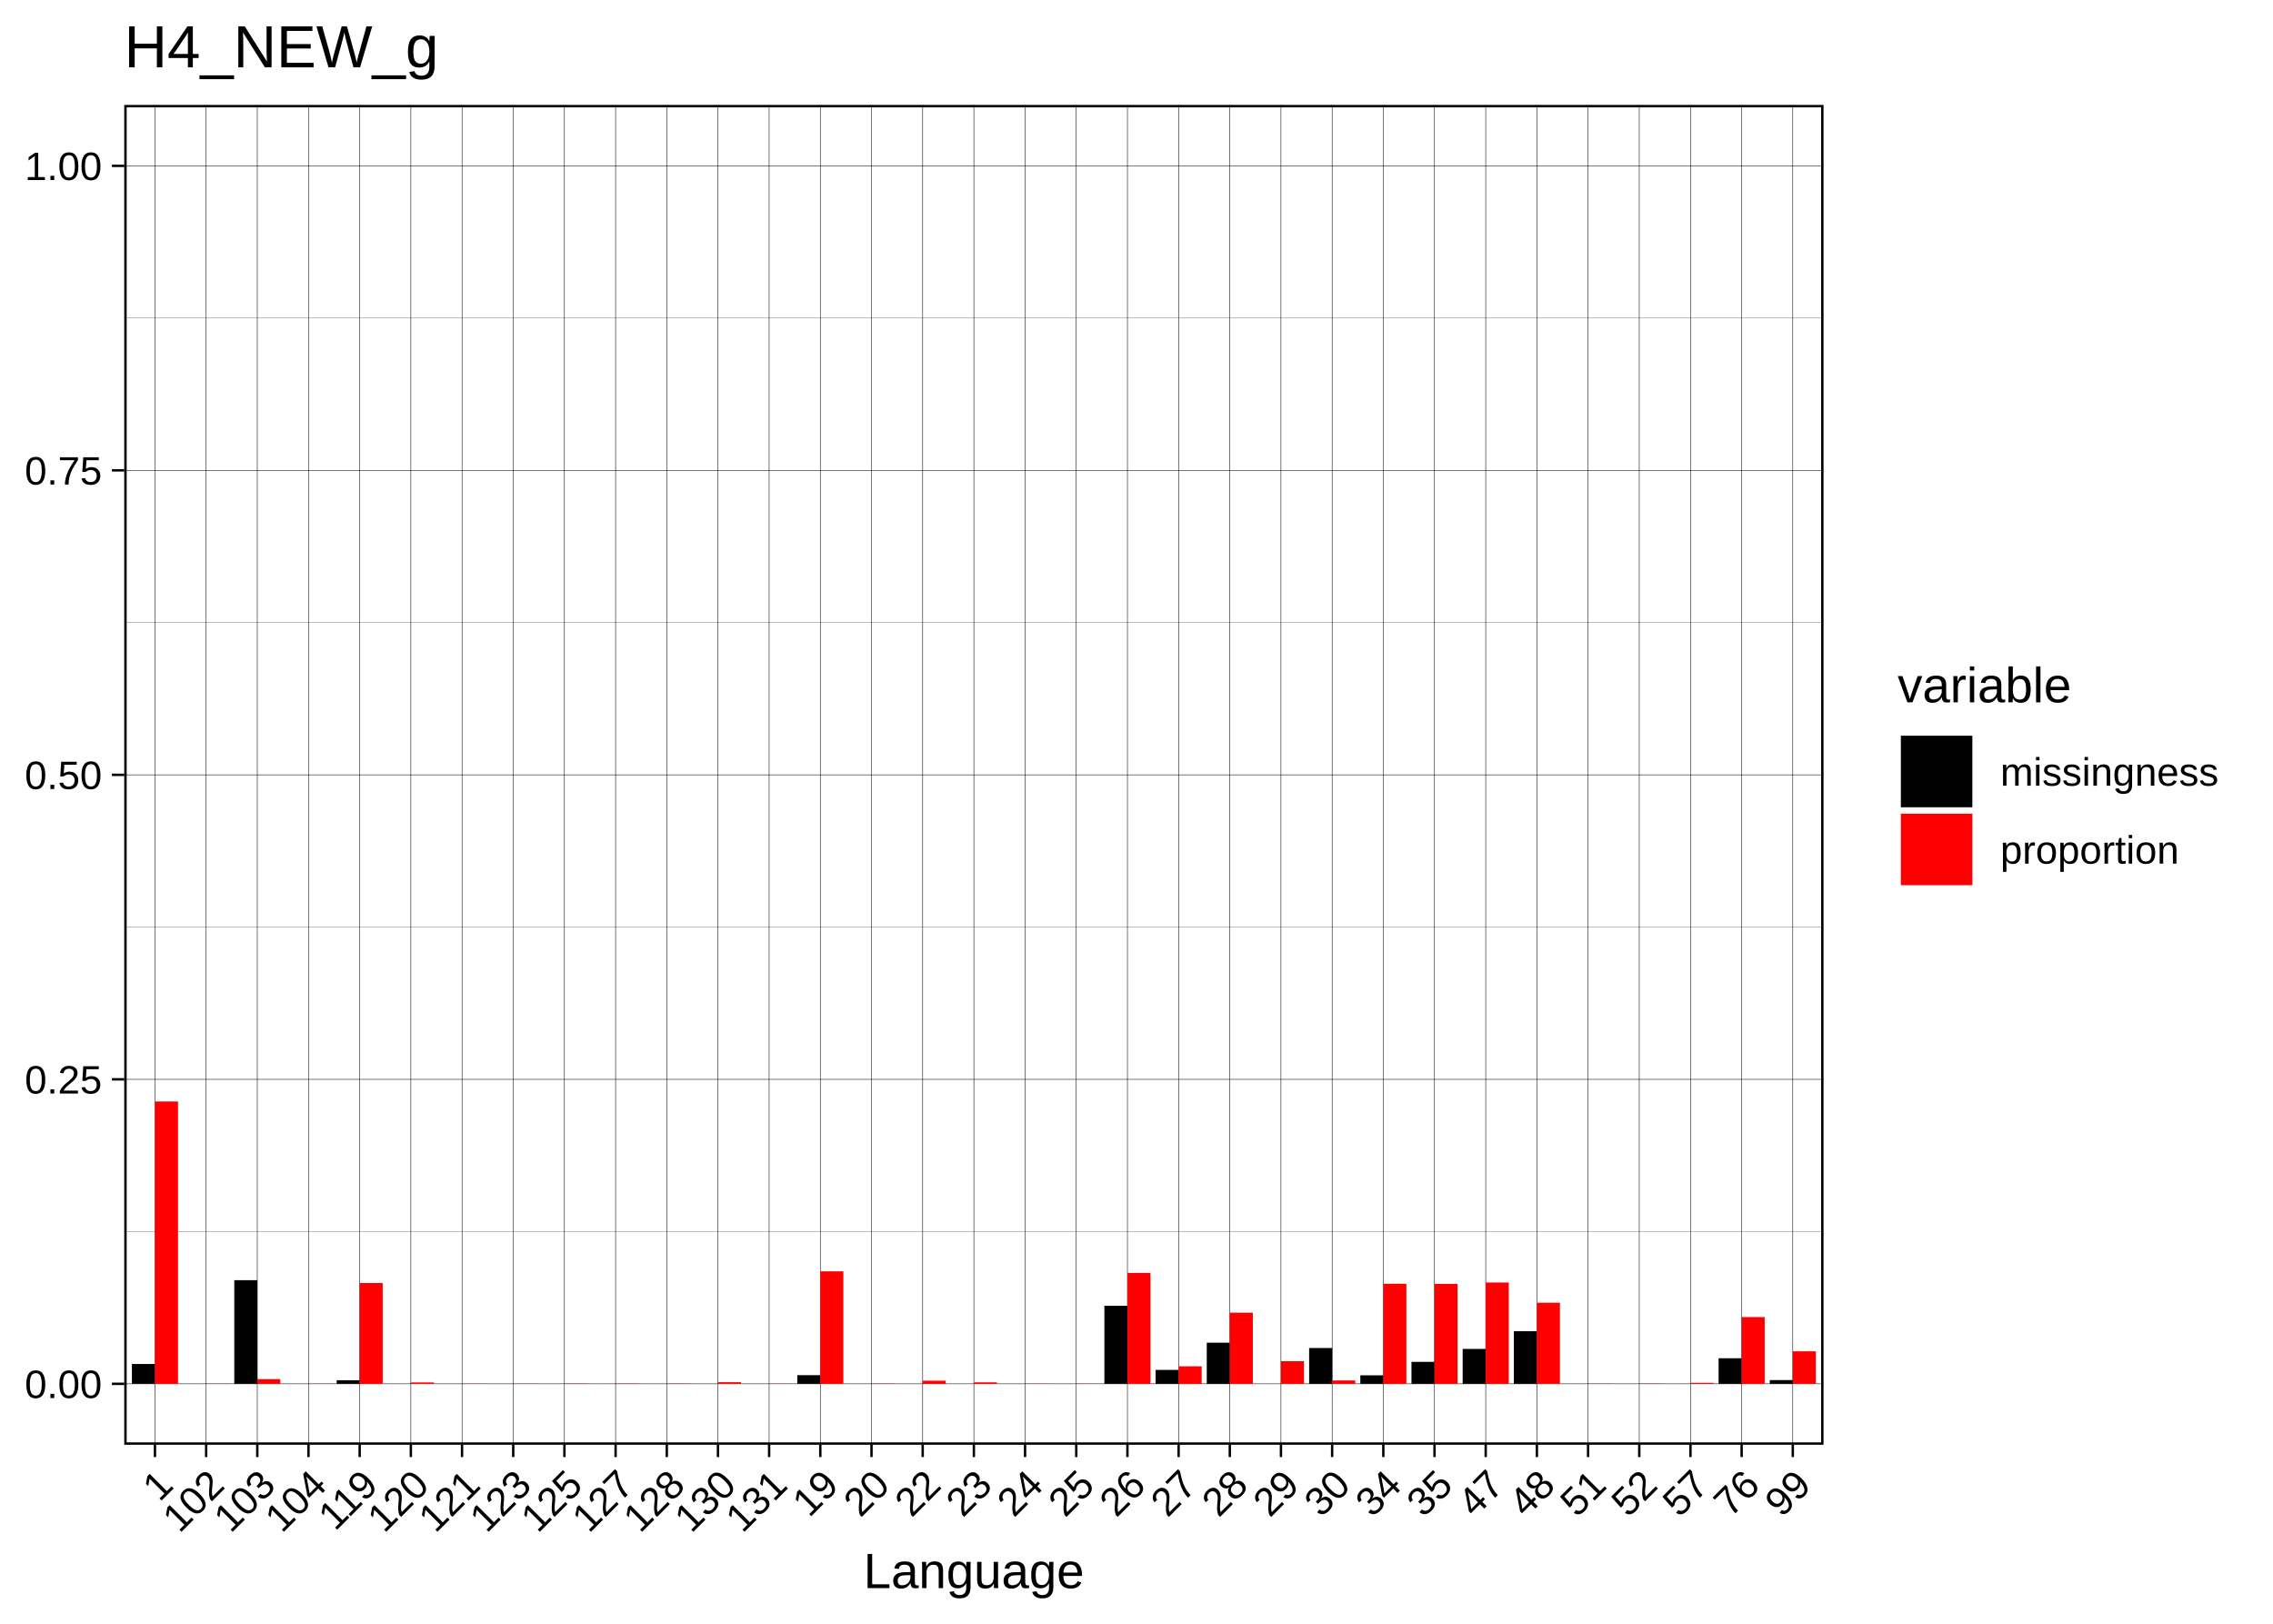
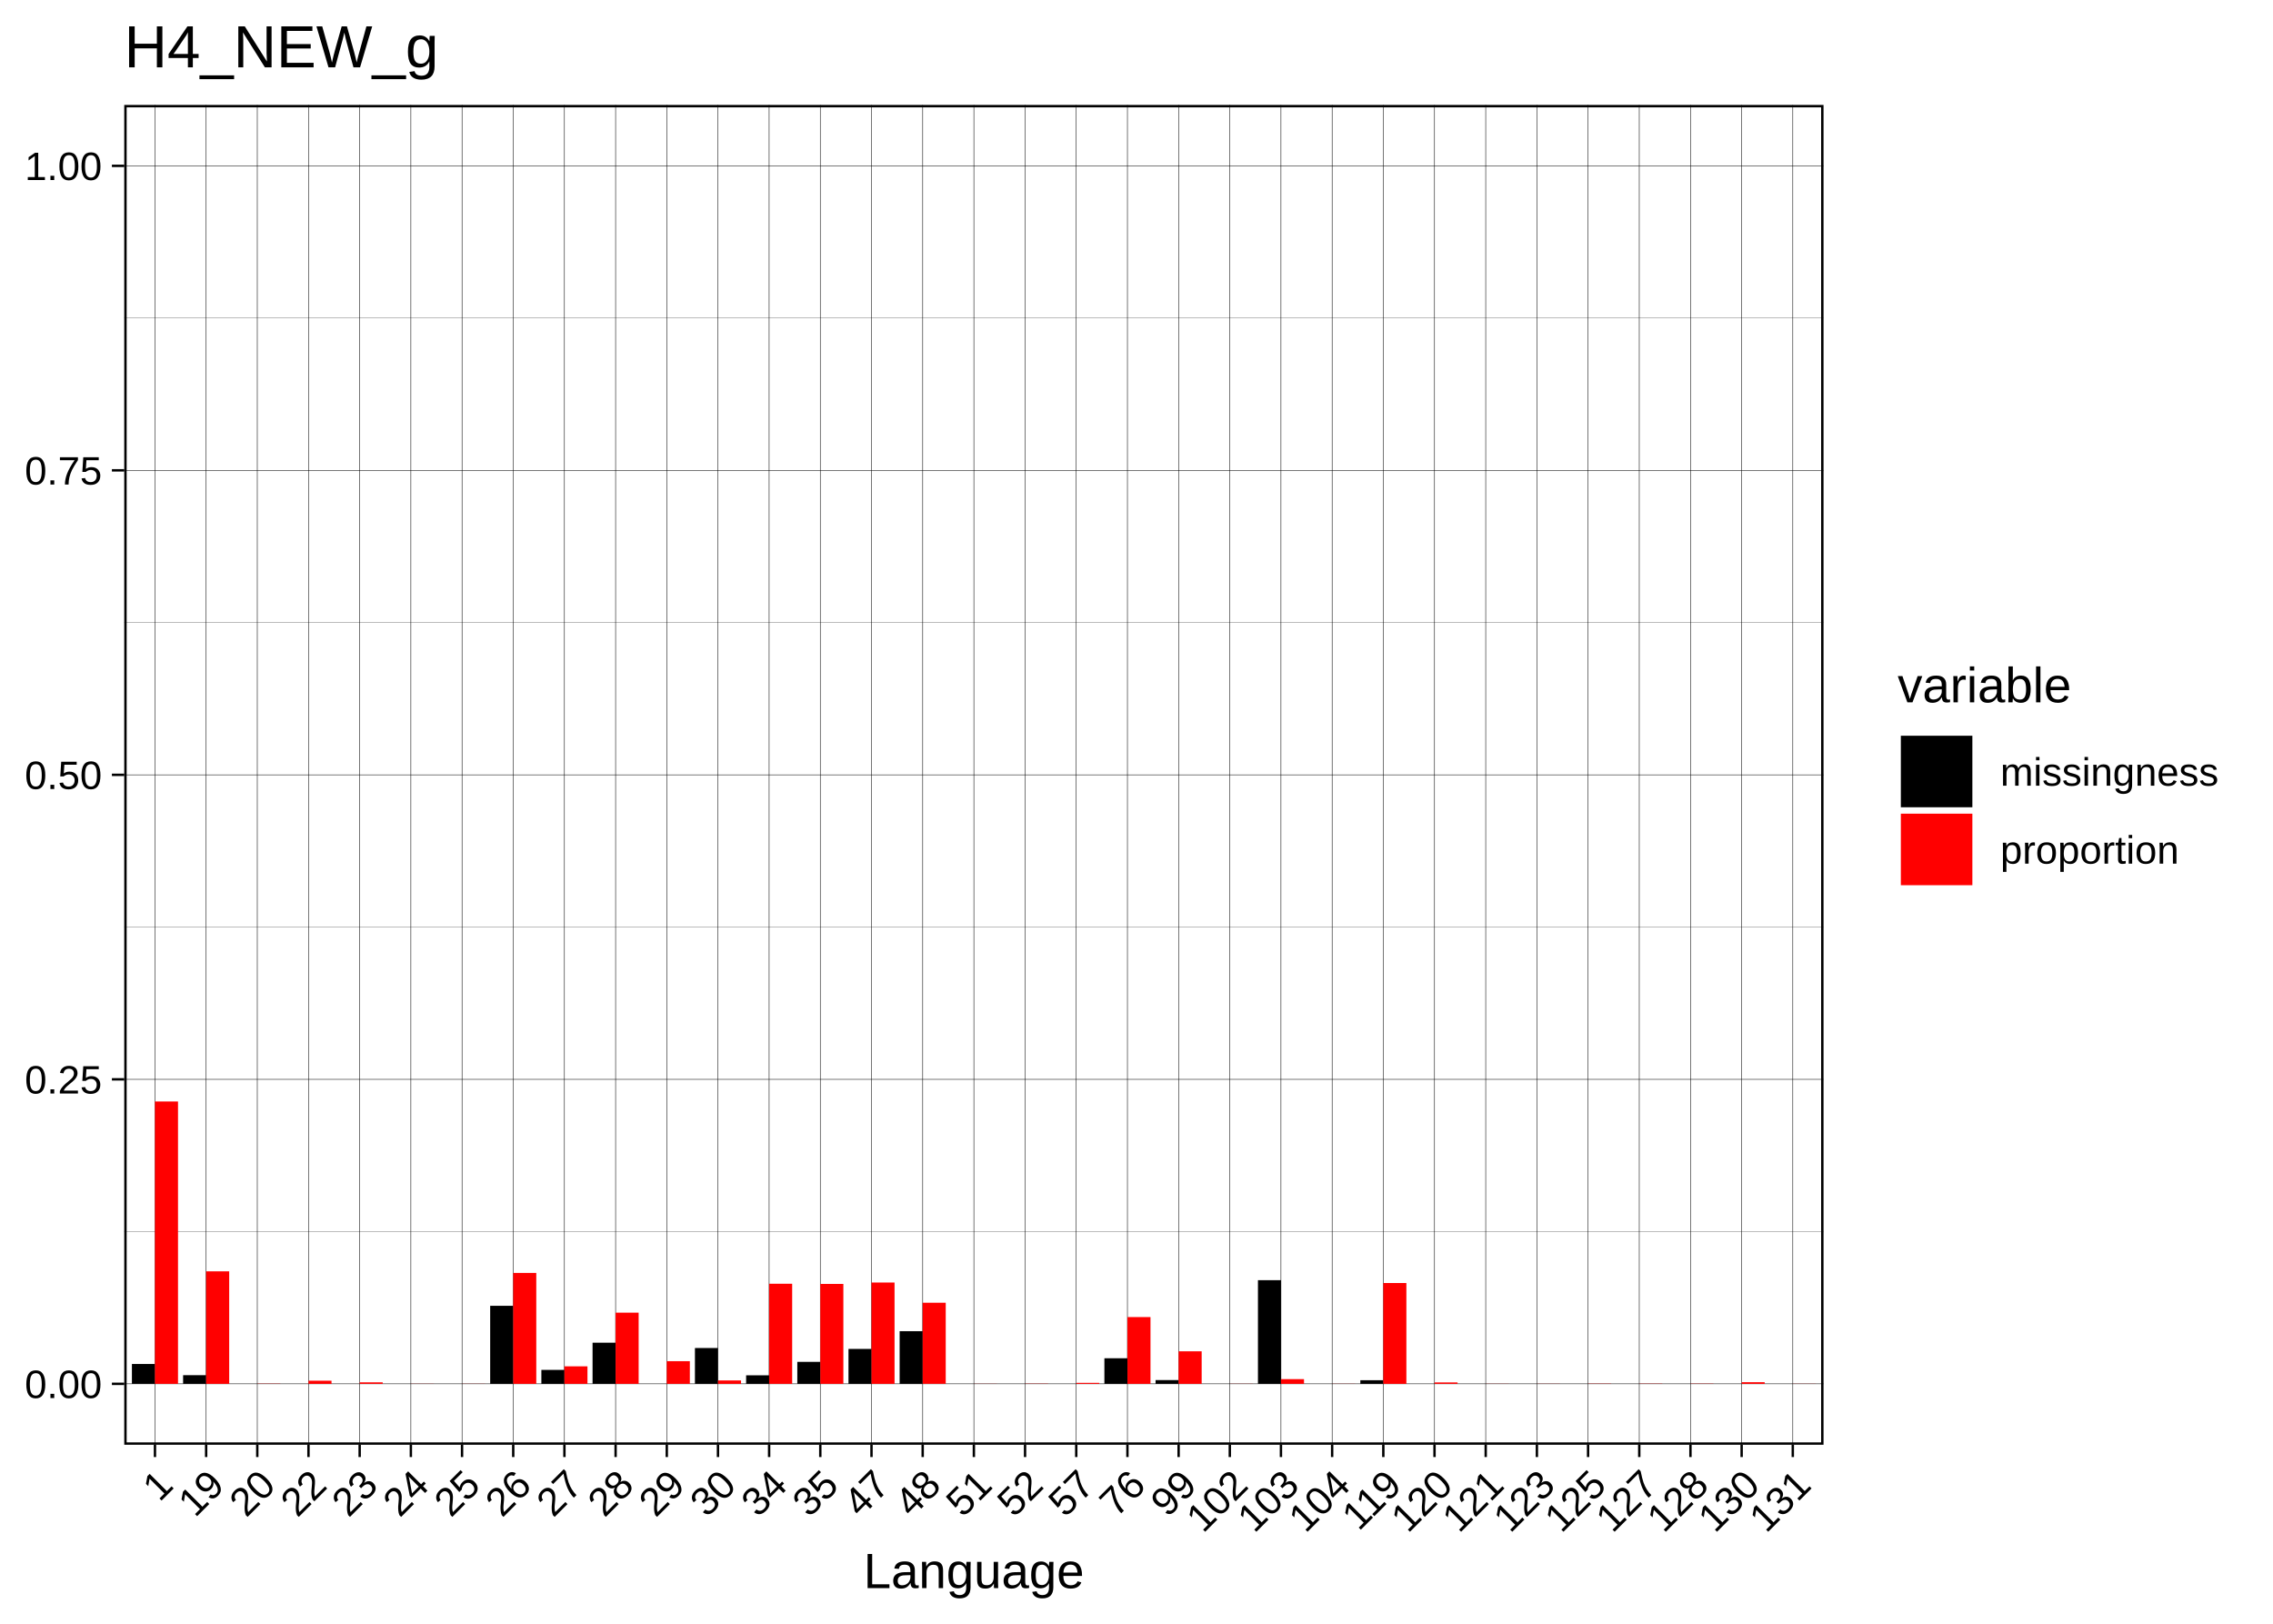
<svg xmlns="http://www.w3.org/2000/svg" class="svglite" width="504.00pt" height="360.00pt" viewBox="0 0 504.00 360.00">
  <defs>
    <style type="text/css">
    .svglite line, .svglite polyline, .svglite polygon, .svglite path, .svglite rect, .svglite circle {
      fill: none;
      stroke: #000000;
      stroke-linecap: round;
      stroke-linejoin: round;
      stroke-miterlimit: 10.00;
    }
    .svglite text {
      white-space: pre;
    }
  </style>
  </defs>
  <rect width="100%" height="100%" style="stroke: none; fill: #FFFFFF;" />
  <defs>
    <clipPath id="cpMC4wMHw1MDQuMDB8MC4wMHwzNjAuMDA=">
      <rect x="0.00" y="0.00" width="504.00" height="360.00" />
    </clipPath>
  </defs>
  <g clip-path="url(#cpMC4wMHw1MDQuMDB8MC4wMHwzNjAuMDA=)">
    <rect x="0" y="0.00" width="504.00" height="360.00" style="stroke-width: 1.07; stroke: #FFFFFF; fill: #FFFFFF;" />
  </g>
  <defs>
    <clipPath id="cpMjcuNTV8NDA0LjMzfDIzLjI3fDMyMC4zMQ==">
      <rect x="27.55" y="23.27" width="376.79" height="297.05" />
    </clipPath>
  </defs>
  <g clip-path="url(#cpMjcuNTV8NDA0LjMzfDIzLjI3fDMyMC4zMQ==)">
    <rect x="27.55" y="23.27" width="376.79" height="297.05" style="stroke-width: 1.07; stroke: none; fill: #FFFFFF;" />
    <polyline points="27.55,273.05 404.33,273.05 " style="stroke-width: 0.053; stroke-linecap: butt;" />
    <polyline points="27.55,205.54 404.33,205.54 " style="stroke-width: 0.053; stroke-linecap: butt;" />
    <polyline points="27.55,138.03 404.33,138.03 " style="stroke-width: 0.053; stroke-linecap: butt;" />
    <polyline points="27.55,70.52 404.33,70.52 " style="stroke-width: 0.053; stroke-linecap: butt;" />
    <polyline points="27.55,306.81 404.33,306.81 " style="stroke-width: 0.11; stroke-linecap: butt;" />
    <polyline points="27.55,239.30 404.33,239.30 " style="stroke-width: 0.11; stroke-linecap: butt;" />
    <polyline points="27.55,171.79 404.33,171.79 " style="stroke-width: 0.11; stroke-linecap: butt;" />
    <polyline points="27.55,104.28 404.33,104.28 " style="stroke-width: 0.11; stroke-linecap: butt;" />
    <polyline points="27.55,36.77 404.33,36.77 " style="stroke-width: 0.11; stroke-linecap: butt;" />
    <polyline points="34.36,320.31 34.36,23.27 " style="stroke-width: 0.11; stroke-linecap: butt;" />
    <polyline points="45.71,320.31 45.71,23.27 " style="stroke-width: 0.11; stroke-linecap: butt;" />
    <polyline points="57.05,320.31 57.05,23.27 " style="stroke-width: 0.11; stroke-linecap: butt;" />
    <polyline points="68.40,320.31 68.40,23.27 " style="stroke-width: 0.11; stroke-linecap: butt;" />
    <polyline points="79.75,320.31 79.75,23.27 " style="stroke-width: 0.11; stroke-linecap: butt;" />
    <polyline points="91.10,320.31 91.10,23.27 " style="stroke-width: 0.11; stroke-linecap: butt;" />
    <polyline points="102.45,320.31 102.45,23.27 " style="stroke-width: 0.11; stroke-linecap: butt;" />
    <polyline points="113.80,320.31 113.80,23.27 " style="stroke-width: 0.11; stroke-linecap: butt;" />
    <polyline points="125.15,320.31 125.15,23.27 " style="stroke-width: 0.11; stroke-linecap: butt;" />
    <polyline points="136.50,320.31 136.50,23.27 " style="stroke-width: 0.11; stroke-linecap: butt;" />
    <polyline points="147.85,320.31 147.85,23.27 " style="stroke-width: 0.11; stroke-linecap: butt;" />
    <polyline points="159.20,320.31 159.20,23.27 " style="stroke-width: 0.11; stroke-linecap: butt;" />
    <polyline points="170.54,320.31 170.54,23.27 " style="stroke-width: 0.11; stroke-linecap: butt;" />
    <polyline points="181.89,320.31 181.89,23.27 " style="stroke-width: 0.11; stroke-linecap: butt;" />
    <polyline points="193.24,320.31 193.24,23.27 " style="stroke-width: 0.11; stroke-linecap: butt;" />
    <polyline points="204.59,320.31 204.59,23.27 " style="stroke-width: 0.11; stroke-linecap: butt;" />
    <polyline points="215.94,320.31 215.94,23.27 " style="stroke-width: 0.11; stroke-linecap: butt;" />
    <polyline points="227.29,320.31 227.29,23.27 " style="stroke-width: 0.11; stroke-linecap: butt;" />
    <polyline points="238.64,320.31 238.64,23.27 " style="stroke-width: 0.11; stroke-linecap: butt;" />
    <polyline points="249.99,320.31 249.99,23.27 " style="stroke-width: 0.11; stroke-linecap: butt;" />
    <polyline points="261.34,320.31 261.34,23.27 " style="stroke-width: 0.11; stroke-linecap: butt;" />
    <polyline points="272.69,320.31 272.69,23.27 " style="stroke-width: 0.11; stroke-linecap: butt;" />
    <polyline points="284.03,320.31 284.03,23.27 " style="stroke-width: 0.11; stroke-linecap: butt;" />
    <polyline points="295.38,320.31 295.38,23.27 " style="stroke-width: 0.11; stroke-linecap: butt;" />
    <polyline points="306.73,320.31 306.73,23.27 " style="stroke-width: 0.11; stroke-linecap: butt;" />
    <polyline points="318.08,320.31 318.08,23.27 " style="stroke-width: 0.11; stroke-linecap: butt;" />
    <polyline points="329.43,320.31 329.43,23.27 " style="stroke-width: 0.11; stroke-linecap: butt;" />
    <polyline points="340.78,320.31 340.78,23.27 " style="stroke-width: 0.11; stroke-linecap: butt;" />
    <polyline points="352.13,320.31 352.13,23.27 " style="stroke-width: 0.11; stroke-linecap: butt;" />
    <polyline points="363.48,320.31 363.48,23.27 " style="stroke-width: 0.11; stroke-linecap: butt;" />
    <polyline points="374.83,320.31 374.83,23.27 " style="stroke-width: 0.11; stroke-linecap: butt;" />
    <polyline points="386.18,320.31 386.18,23.27 " style="stroke-width: 0.11; stroke-linecap: butt;" />
    <polyline points="397.52,320.31 397.52,23.27 " style="stroke-width: 0.11; stroke-linecap: butt;" />
-     <rect x="381.07" y="301.14" width="5.11" height="5.67" style="stroke-width: 1.07; stroke: none; stroke-linecap: butt; stroke-linejoin: miter; fill: #000000;" />
-     <rect x="392.42" y="305.98" width="5.11" height="0.83" style="stroke-width: 1.07; stroke: none; stroke-linecap: butt; stroke-linejoin: miter; fill: #000000;" />
-     <rect x="51.95" y="283.83" width="5.11" height="22.98" style="stroke-width: 1.07; stroke: none; stroke-linecap: butt; stroke-linejoin: miter; fill: #000000;" />
+     <rect x="244.88" y="301.14" width="5.11" height="5.67" style="stroke-width: 1.07; stroke: none; stroke-linecap: butt; stroke-linejoin: miter; fill: #000000;" />
+     <rect x="256.23" y="305.98" width="5.11" height="0.83" style="stroke-width: 1.07; stroke: none; stroke-linecap: butt; stroke-linejoin: miter; fill: #000000;" />
+     <rect x="278.93" y="283.83" width="5.11" height="22.98" style="stroke-width: 1.07; stroke: none; stroke-linecap: butt; stroke-linejoin: miter; fill: #000000;" />
    <rect x="29.25" y="302.41" width="5.11" height="4.40" style="stroke-width: 1.07; stroke: none; stroke-linecap: butt; stroke-linejoin: miter; fill: #000000;" />
-     <rect x="176.79" y="304.89" width="5.11" height="1.92" style="stroke-width: 1.07; stroke: none; stroke-linecap: butt; stroke-linejoin: miter; fill: #000000;" />
+     <rect x="40.60" y="304.89" width="5.11" height="1.92" style="stroke-width: 1.07; stroke: none; stroke-linecap: butt; stroke-linejoin: miter; fill: #000000;" />
+     <rect x="324.32" y="306.81" width="5.11" height="0.00" style="stroke-width: 1.07; stroke: none; stroke-linecap: butt; stroke-linejoin: miter; fill: #000000;" />
+     <rect x="347.02" y="306.81" width="5.11" height="0.00" style="stroke-width: 1.07; stroke: none; stroke-linecap: butt; stroke-linejoin: miter; fill: #000000;" />
+     <rect x="74.65" y="306.81" width="5.11" height="0.00" style="stroke-width: 1.07; stroke: none; stroke-linecap: butt; stroke-linejoin: miter; fill: #000000;" />
+     <rect x="358.37" y="306.81" width="5.11" height="0.00" style="stroke-width: 1.07; stroke: none; stroke-linecap: butt; stroke-linejoin: miter; fill: #000000;" />
+     <rect x="335.67" y="306.81" width="5.11" height="0.00" style="stroke-width: 1.07; stroke: none; stroke-linecap: butt; stroke-linejoin: miter; fill: #000000;" />
+     <rect x="108.69" y="289.51" width="5.11" height="17.30" style="stroke-width: 1.07; stroke: none; stroke-linecap: butt; stroke-linejoin: miter; fill: #000000;" />
+     <rect x="222.18" y="306.81" width="5.11" height="0.00" style="stroke-width: 1.07; stroke: none; stroke-linecap: butt; stroke-linejoin: miter; fill: #000000;" />
+     <rect x="210.83" y="306.81" width="5.11" height="0.00" style="stroke-width: 1.07; stroke: none; stroke-linecap: butt; stroke-linejoin: miter; fill: #000000;" />
+     <rect x="369.72" y="306.81" width="5.11" height="0.00" style="stroke-width: 1.07; stroke: none; stroke-linecap: butt; stroke-linejoin: miter; fill: #000000;" />
+     <rect x="233.53" y="306.81" width="5.11" height="0.00" style="stroke-width: 1.07; stroke: none; stroke-linecap: butt; stroke-linejoin: miter; fill: #000000;" />
+     <rect x="290.28" y="306.81" width="5.11" height="0.00" style="stroke-width: 1.07; stroke: none; stroke-linecap: butt; stroke-linejoin: miter; fill: #000000;" />
+     <rect x="63.30" y="306.81" width="5.11" height="0.00" style="stroke-width: 1.07; stroke: none; stroke-linecap: butt; stroke-linejoin: miter; fill: #000000;" />
+     <rect x="381.07" y="306.81" width="5.11" height="0.00" style="stroke-width: 1.07; stroke: none; stroke-linecap: butt; stroke-linejoin: miter; fill: #000000;" />
+     <rect x="392.42" y="306.81" width="5.11" height="0.00" style="stroke-width: 1.07; stroke: none; stroke-linecap: butt; stroke-linejoin: miter; fill: #000000;" />
    <rect x="97.34" y="306.81" width="5.11" height="0.00" style="stroke-width: 1.07; stroke: none; stroke-linecap: butt; stroke-linejoin: miter; fill: #000000;" />
-     <rect x="120.04" y="306.81" width="5.11" height="0.00" style="stroke-width: 1.07; stroke: none; stroke-linecap: butt; stroke-linejoin: miter; fill: #000000;" />
-     <rect x="210.83" y="306.81" width="5.11" height="0.00" style="stroke-width: 1.07; stroke: none; stroke-linecap: butt; stroke-linejoin: miter; fill: #000000;" />
-     <rect x="131.39" y="306.81" width="5.11" height="0.00" style="stroke-width: 1.07; stroke: none; stroke-linecap: butt; stroke-linejoin: miter; fill: #000000;" />
-     <rect x="108.69" y="306.81" width="5.11" height="0.00" style="stroke-width: 1.07; stroke: none; stroke-linecap: butt; stroke-linejoin: miter; fill: #000000;" />
-     <rect x="244.88" y="289.51" width="5.11" height="17.30" style="stroke-width: 1.07; stroke: none; stroke-linecap: butt; stroke-linejoin: miter; fill: #000000;" />
-     <rect x="358.37" y="306.81" width="5.11" height="0.00" style="stroke-width: 1.07; stroke: none; stroke-linecap: butt; stroke-linejoin: miter; fill: #000000;" />
-     <rect x="347.02" y="306.81" width="5.11" height="0.00" style="stroke-width: 1.07; stroke: none; stroke-linecap: butt; stroke-linejoin: miter; fill: #000000;" />
+     <rect x="85.99" y="306.81" width="5.11" height="0.00" style="stroke-width: 1.07; stroke: none; stroke-linecap: butt; stroke-linejoin: miter; fill: #000000;" />
+     <rect x="51.95" y="306.81" width="5.11" height="0.00" style="stroke-width: 1.07; stroke: none; stroke-linecap: butt; stroke-linejoin: miter; fill: #000000;" />
+     <rect x="267.58" y="306.81" width="5.11" height="0.00" style="stroke-width: 1.07; stroke: none; stroke-linecap: butt; stroke-linejoin: miter; fill: #000000;" />
+     <rect x="312.97" y="306.81" width="5.11" height="0.00" style="stroke-width: 1.07; stroke: none; stroke-linecap: butt; stroke-linejoin: miter; fill: #000000;" />
+     <rect x="301.63" y="306.01" width="5.11" height="0.80" style="stroke-width: 1.07; stroke: none; stroke-linecap: butt; stroke-linejoin: miter; fill: #000000;" />
+     <rect x="188.14" y="299.07" width="5.11" height="7.74" style="stroke-width: 1.07; stroke: none; stroke-linecap: butt; stroke-linejoin: miter; fill: #000000;" />
+     <rect x="120.04" y="303.72" width="5.11" height="3.09" style="stroke-width: 1.07; stroke: none; stroke-linecap: butt; stroke-linejoin: miter; fill: #000000;" />
+     <rect x="199.48" y="295.14" width="5.11" height="11.67" style="stroke-width: 1.07; stroke: none; stroke-linecap: butt; stroke-linejoin: miter; fill: #000000;" />
+     <rect x="131.39" y="297.69" width="5.11" height="9.12" style="stroke-width: 1.07; stroke: none; stroke-linecap: butt; stroke-linejoin: miter; fill: #000000;" />
    <rect x="142.74" y="306.81" width="5.11" height="0.00" style="stroke-width: 1.07; stroke: none; stroke-linecap: butt; stroke-linejoin: miter; fill: #000000;" />
-     <rect x="369.72" y="306.81" width="5.11" height="0.00" style="stroke-width: 1.07; stroke: none; stroke-linecap: butt; stroke-linejoin: miter; fill: #000000;" />
-     <rect x="63.30" y="306.81" width="5.11" height="0.00" style="stroke-width: 1.07; stroke: none; stroke-linecap: butt; stroke-linejoin: miter; fill: #000000;" />
-     <rect x="199.48" y="306.81" width="5.11" height="0.00" style="stroke-width: 1.07; stroke: none; stroke-linecap: butt; stroke-linejoin: miter; fill: #000000;" />
-     <rect x="154.09" y="306.81" width="5.11" height="0.00" style="stroke-width: 1.07; stroke: none; stroke-linecap: butt; stroke-linejoin: miter; fill: #000000;" />
-     <rect x="165.44" y="306.81" width="5.11" height="0.00" style="stroke-width: 1.07; stroke: none; stroke-linecap: butt; stroke-linejoin: miter; fill: #000000;" />
-     <rect x="233.53" y="306.81" width="5.11" height="0.00" style="stroke-width: 1.07; stroke: none; stroke-linecap: butt; stroke-linejoin: miter; fill: #000000;" />
-     <rect x="222.18" y="306.81" width="5.11" height="0.00" style="stroke-width: 1.07; stroke: none; stroke-linecap: butt; stroke-linejoin: miter; fill: #000000;" />
-     <rect x="188.14" y="306.81" width="5.11" height="0.00" style="stroke-width: 1.07; stroke: none; stroke-linecap: butt; stroke-linejoin: miter; fill: #000000;" />
-     <rect x="40.60" y="306.81" width="5.11" height="0.00" style="stroke-width: 1.07; stroke: none; stroke-linecap: butt; stroke-linejoin: miter; fill: #000000;" />
-     <rect x="85.99" y="306.81" width="5.11" height="0.00" style="stroke-width: 1.07; stroke: none; stroke-linecap: butt; stroke-linejoin: miter; fill: #000000;" />
-     <rect x="74.65" y="306.01" width="5.11" height="0.80" style="stroke-width: 1.07; stroke: none; stroke-linecap: butt; stroke-linejoin: miter; fill: #000000;" />
-     <rect x="324.32" y="299.07" width="5.11" height="7.74" style="stroke-width: 1.07; stroke: none; stroke-linecap: butt; stroke-linejoin: miter; fill: #000000;" />
-     <rect x="256.23" y="303.72" width="5.11" height="3.09" style="stroke-width: 1.07; stroke: none; stroke-linecap: butt; stroke-linejoin: miter; fill: #000000;" />
-     <rect x="335.67" y="295.14" width="5.11" height="11.67" style="stroke-width: 1.07; stroke: none; stroke-linecap: butt; stroke-linejoin: miter; fill: #000000;" />
-     <rect x="267.58" y="297.69" width="5.11" height="9.12" style="stroke-width: 1.07; stroke: none; stroke-linecap: butt; stroke-linejoin: miter; fill: #000000;" />
-     <rect x="278.93" y="306.81" width="5.11" height="0.00" style="stroke-width: 1.07; stroke: none; stroke-linecap: butt; stroke-linejoin: miter; fill: #000000;" />
-     <rect x="290.28" y="298.87" width="5.11" height="7.94" style="stroke-width: 1.07; stroke: none; stroke-linecap: butt; stroke-linejoin: miter; fill: #000000;" />
-     <rect x="301.63" y="304.92" width="5.11" height="1.89" style="stroke-width: 1.07; stroke: none; stroke-linecap: butt; stroke-linejoin: miter; fill: #000000;" />
-     <rect x="312.97" y="301.94" width="5.11" height="4.87" style="stroke-width: 1.07; stroke: none; stroke-linecap: butt; stroke-linejoin: miter; fill: #000000;" />
-     <rect x="386.18" y="292.01" width="5.11" height="14.80" style="stroke-width: 1.07; stroke: none; stroke-linecap: butt; stroke-linejoin: miter; fill: #FF0000;" />
-     <rect x="397.52" y="299.60" width="5.11" height="7.21" style="stroke-width: 1.07; stroke: none; stroke-linecap: butt; stroke-linejoin: miter; fill: #FF0000;" />
-     <rect x="57.05" y="305.77" width="5.11" height="1.04" style="stroke-width: 1.07; stroke: none; stroke-linecap: butt; stroke-linejoin: miter; fill: #FF0000;" />
+     <rect x="154.09" y="298.87" width="5.11" height="7.94" style="stroke-width: 1.07; stroke: none; stroke-linecap: butt; stroke-linejoin: miter; fill: #000000;" />
+     <rect x="165.44" y="304.92" width="5.11" height="1.89" style="stroke-width: 1.07; stroke: none; stroke-linecap: butt; stroke-linejoin: miter; fill: #000000;" />
+     <rect x="176.79" y="301.94" width="5.11" height="4.87" style="stroke-width: 1.07; stroke: none; stroke-linecap: butt; stroke-linejoin: miter; fill: #000000;" />
+     <rect x="249.99" y="292.01" width="5.11" height="14.80" style="stroke-width: 1.07; stroke: none; stroke-linecap: butt; stroke-linejoin: miter; fill: #FF0000;" />
+     <rect x="261.34" y="299.60" width="5.11" height="7.21" style="stroke-width: 1.07; stroke: none; stroke-linecap: butt; stroke-linejoin: miter; fill: #FF0000;" />
+     <rect x="284.03" y="305.77" width="5.11" height="1.04" style="stroke-width: 1.07; stroke: none; stroke-linecap: butt; stroke-linejoin: miter; fill: #FF0000;" />
    <rect x="34.36" y="244.21" width="5.11" height="62.60" style="stroke-width: 1.07; stroke: none; stroke-linecap: butt; stroke-linejoin: miter; fill: #FF0000;" />
-     <rect x="181.89" y="281.87" width="5.11" height="24.94" style="stroke-width: 1.07; stroke: none; stroke-linecap: butt; stroke-linejoin: miter; fill: #FF0000;" />
+     <rect x="45.71" y="281.87" width="5.11" height="24.94" style="stroke-width: 1.07; stroke: none; stroke-linecap: butt; stroke-linejoin: miter; fill: #FF0000;" />
+     <rect x="329.43" y="306.79" width="5.11" height="0.022" style="stroke-width: 1.07; stroke: none; stroke-linecap: butt; stroke-linejoin: miter; fill: #FF0000;" />
+     <rect x="352.13" y="306.77" width="5.11" height="0.044" style="stroke-width: 1.07; stroke: none; stroke-linecap: butt; stroke-linejoin: miter; fill: #FF0000;" />
+     <rect x="79.75" y="306.48" width="5.11" height="0.33" style="stroke-width: 1.07; stroke: none; stroke-linecap: butt; stroke-linejoin: miter; fill: #FF0000;" />
+     <rect x="363.48" y="306.77" width="5.11" height="0.044" style="stroke-width: 1.07; stroke: none; stroke-linecap: butt; stroke-linejoin: miter; fill: #FF0000;" />
+     <rect x="340.78" y="306.79" width="5.11" height="0.022" style="stroke-width: 1.07; stroke: none; stroke-linecap: butt; stroke-linejoin: miter; fill: #FF0000;" />
+     <rect x="113.80" y="282.22" width="5.11" height="24.59" style="stroke-width: 1.07; stroke: none; stroke-linecap: butt; stroke-linejoin: miter; fill: #FF0000;" />
+     <rect x="227.29" y="306.77" width="5.11" height="0.044" style="stroke-width: 1.07; stroke: none; stroke-linecap: butt; stroke-linejoin: miter; fill: #FF0000;" />
+     <rect x="215.94" y="306.79" width="5.11" height="0.022" style="stroke-width: 1.07; stroke: none; stroke-linecap: butt; stroke-linejoin: miter; fill: #FF0000;" />
+     <rect x="374.83" y="306.77" width="5.11" height="0.044" style="stroke-width: 1.07; stroke: none; stroke-linecap: butt; stroke-linejoin: miter; fill: #FF0000;" />
+     <rect x="238.64" y="306.59" width="5.11" height="0.22" style="stroke-width: 1.07; stroke: none; stroke-linecap: butt; stroke-linejoin: miter; fill: #FF0000;" />
+     <rect x="295.38" y="306.79" width="5.11" height="0.022" style="stroke-width: 1.07; stroke: none; stroke-linecap: butt; stroke-linejoin: miter; fill: #FF0000;" />
+     <rect x="68.40" y="306.12" width="5.11" height="0.69" style="stroke-width: 1.07; stroke: none; stroke-linecap: butt; stroke-linejoin: miter; fill: #FF0000;" />
+     <rect x="386.18" y="306.45" width="5.11" height="0.36" style="stroke-width: 1.07; stroke: none; stroke-linecap: butt; stroke-linejoin: miter; fill: #FF0000;" />
+     <rect x="397.52" y="306.79" width="5.11" height="0.022" style="stroke-width: 1.07; stroke: none; stroke-linecap: butt; stroke-linejoin: miter; fill: #FF0000;" />
    <rect x="102.45" y="306.79" width="5.11" height="0.022" style="stroke-width: 1.07; stroke: none; stroke-linecap: butt; stroke-linejoin: miter; fill: #FF0000;" />
-     <rect x="125.15" y="306.77" width="5.11" height="0.044" style="stroke-width: 1.07; stroke: none; stroke-linecap: butt; stroke-linejoin: miter; fill: #FF0000;" />
-     <rect x="215.94" y="306.48" width="5.11" height="0.33" style="stroke-width: 1.07; stroke: none; stroke-linecap: butt; stroke-linejoin: miter; fill: #FF0000;" />
-     <rect x="136.50" y="306.77" width="5.11" height="0.044" style="stroke-width: 1.07; stroke: none; stroke-linecap: butt; stroke-linejoin: miter; fill: #FF0000;" />
-     <rect x="113.80" y="306.79" width="5.11" height="0.022" style="stroke-width: 1.07; stroke: none; stroke-linecap: butt; stroke-linejoin: miter; fill: #FF0000;" />
-     <rect x="249.99" y="282.22" width="5.11" height="24.59" style="stroke-width: 1.07; stroke: none; stroke-linecap: butt; stroke-linejoin: miter; fill: #FF0000;" />
-     <rect x="363.48" y="306.77" width="5.11" height="0.044" style="stroke-width: 1.07; stroke: none; stroke-linecap: butt; stroke-linejoin: miter; fill: #FF0000;" />
-     <rect x="352.13" y="306.79" width="5.11" height="0.022" style="stroke-width: 1.07; stroke: none; stroke-linecap: butt; stroke-linejoin: miter; fill: #FF0000;" />
-     <rect x="147.85" y="306.77" width="5.11" height="0.044" style="stroke-width: 1.07; stroke: none; stroke-linecap: butt; stroke-linejoin: miter; fill: #FF0000;" />
-     <rect x="374.83" y="306.59" width="5.11" height="0.22" style="stroke-width: 1.07; stroke: none; stroke-linecap: butt; stroke-linejoin: miter; fill: #FF0000;" />
-     <rect x="68.40" y="306.79" width="5.11" height="0.022" style="stroke-width: 1.07; stroke: none; stroke-linecap: butt; stroke-linejoin: miter; fill: #FF0000;" />
-     <rect x="204.59" y="306.12" width="5.11" height="0.69" style="stroke-width: 1.07; stroke: none; stroke-linecap: butt; stroke-linejoin: miter; fill: #FF0000;" />
-     <rect x="159.20" y="306.45" width="5.11" height="0.36" style="stroke-width: 1.07; stroke: none; stroke-linecap: butt; stroke-linejoin: miter; fill: #FF0000;" />
-     <rect x="170.54" y="306.79" width="5.11" height="0.022" style="stroke-width: 1.07; stroke: none; stroke-linecap: butt; stroke-linejoin: miter; fill: #FF0000;" />
-     <rect x="238.64" y="306.79" width="5.11" height="0.022" style="stroke-width: 1.07; stroke: none; stroke-linecap: butt; stroke-linejoin: miter; fill: #FF0000;" />
-     <rect x="227.29" y="306.79" width="5.11" height="0.022" style="stroke-width: 1.07; stroke: none; stroke-linecap: butt; stroke-linejoin: miter; fill: #FF0000;" />
-     <rect x="193.24" y="306.77" width="5.11" height="0.044" style="stroke-width: 1.07; stroke: none; stroke-linecap: butt; stroke-linejoin: miter; fill: #FF0000;" />
-     <rect x="45.71" y="306.79" width="5.11" height="0.022" style="stroke-width: 1.07; stroke: none; stroke-linecap: butt; stroke-linejoin: miter; fill: #FF0000;" />
-     <rect x="91.10" y="306.50" width="5.11" height="0.31" style="stroke-width: 1.07; stroke: none; stroke-linecap: butt; stroke-linejoin: miter; fill: #FF0000;" />
-     <rect x="79.75" y="284.46" width="5.11" height="22.35" style="stroke-width: 1.07; stroke: none; stroke-linecap: butt; stroke-linejoin: miter; fill: #FF0000;" />
-     <rect x="329.43" y="284.35" width="5.11" height="22.46" style="stroke-width: 1.07; stroke: none; stroke-linecap: butt; stroke-linejoin: miter; fill: #FF0000;" />
-     <rect x="261.34" y="302.93" width="5.11" height="3.88" style="stroke-width: 1.07; stroke: none; stroke-linecap: butt; stroke-linejoin: miter; fill: #FF0000;" />
-     <rect x="340.78" y="288.83" width="5.11" height="17.97" style="stroke-width: 1.07; stroke: none; stroke-linecap: butt; stroke-linejoin: miter; fill: #FF0000;" />
-     <rect x="272.69" y="291.03" width="5.11" height="15.78" style="stroke-width: 1.07; stroke: none; stroke-linecap: butt; stroke-linejoin: miter; fill: #FF0000;" />
-     <rect x="284.03" y="301.79" width="5.11" height="5.02" style="stroke-width: 1.07; stroke: none; stroke-linecap: butt; stroke-linejoin: miter; fill: #FF0000;" />
-     <rect x="295.38" y="306.06" width="5.11" height="0.75" style="stroke-width: 1.07; stroke: none; stroke-linecap: butt; stroke-linejoin: miter; fill: #FF0000;" />
-     <rect x="306.73" y="284.62" width="5.11" height="22.19" style="stroke-width: 1.07; stroke: none; stroke-linecap: butt; stroke-linejoin: miter; fill: #FF0000;" />
-     <rect x="318.08" y="284.66" width="5.11" height="22.15" style="stroke-width: 1.07; stroke: none; stroke-linecap: butt; stroke-linejoin: miter; fill: #FF0000;" />
+     <rect x="91.10" y="306.79" width="5.11" height="0.022" style="stroke-width: 1.07; stroke: none; stroke-linecap: butt; stroke-linejoin: miter; fill: #FF0000;" />
+     <rect x="57.05" y="306.77" width="5.11" height="0.044" style="stroke-width: 1.07; stroke: none; stroke-linecap: butt; stroke-linejoin: miter; fill: #FF0000;" />
+     <rect x="272.69" y="306.79" width="5.11" height="0.022" style="stroke-width: 1.07; stroke: none; stroke-linecap: butt; stroke-linejoin: miter; fill: #FF0000;" />
+     <rect x="318.08" y="306.50" width="5.11" height="0.31" style="stroke-width: 1.07; stroke: none; stroke-linecap: butt; stroke-linejoin: miter; fill: #FF0000;" />
+     <rect x="306.73" y="284.46" width="5.11" height="22.35" style="stroke-width: 1.07; stroke: none; stroke-linecap: butt; stroke-linejoin: miter; fill: #FF0000;" />
+     <rect x="193.24" y="284.35" width="5.11" height="22.46" style="stroke-width: 1.07; stroke: none; stroke-linecap: butt; stroke-linejoin: miter; fill: #FF0000;" />
+     <rect x="125.15" y="302.93" width="5.11" height="3.88" style="stroke-width: 1.07; stroke: none; stroke-linecap: butt; stroke-linejoin: miter; fill: #FF0000;" />
+     <rect x="204.59" y="288.83" width="5.11" height="17.97" style="stroke-width: 1.07; stroke: none; stroke-linecap: butt; stroke-linejoin: miter; fill: #FF0000;" />
+     <rect x="136.50" y="291.03" width="5.11" height="15.78" style="stroke-width: 1.07; stroke: none; stroke-linecap: butt; stroke-linejoin: miter; fill: #FF0000;" />
+     <rect x="147.85" y="301.79" width="5.11" height="5.02" style="stroke-width: 1.07; stroke: none; stroke-linecap: butt; stroke-linejoin: miter; fill: #FF0000;" />
+     <rect x="159.20" y="306.06" width="5.11" height="0.75" style="stroke-width: 1.07; stroke: none; stroke-linecap: butt; stroke-linejoin: miter; fill: #FF0000;" />
+     <rect x="170.54" y="284.62" width="5.11" height="22.19" style="stroke-width: 1.07; stroke: none; stroke-linecap: butt; stroke-linejoin: miter; fill: #FF0000;" />
+     <rect x="181.89" y="284.66" width="5.11" height="22.15" style="stroke-width: 1.07; stroke: none; stroke-linecap: butt; stroke-linejoin: miter; fill: #FF0000;" />
    <rect x="27.55" y="23.27" width="376.79" height="297.05" style="stroke-width: 1.07;" />
  </g>
  <g clip-path="url(#cpMC4wMHw1MDQuMDB8MC4wMHwzNjAuMDA=)">
    <text x="22.62" y="309.96" text-anchor="end" style="font-size: 8.80px; font-family: &quot;Arial&quot;;" textLength="17.14px" lengthAdjust="spacingAndGlyphs">0.00</text>
    <text x="22.62" y="242.45" text-anchor="end" style="font-size: 8.80px; font-family: &quot;Arial&quot;;" textLength="17.14px" lengthAdjust="spacingAndGlyphs">0.25</text>
    <text x="22.62" y="174.94" text-anchor="end" style="font-size: 8.80px; font-family: &quot;Arial&quot;;" textLength="17.14px" lengthAdjust="spacingAndGlyphs">0.50</text>
    <text x="22.62" y="107.43" text-anchor="end" style="font-size: 8.80px; font-family: &quot;Arial&quot;;" textLength="17.14px" lengthAdjust="spacingAndGlyphs">0.75</text>
    <text x="22.62" y="39.92" text-anchor="end" style="font-size: 8.80px; font-family: &quot;Arial&quot;;" textLength="17.14px" lengthAdjust="spacingAndGlyphs">1.00</text>
    <polyline points="24.81,306.81 27.55,306.81 " style="stroke-width: 0.53; stroke-linecap: butt;" />
    <polyline points="24.81,239.30 27.55,239.30 " style="stroke-width: 0.53; stroke-linecap: butt;" />
    <polyline points="24.81,171.79 27.55,171.79 " style="stroke-width: 0.53; stroke-linecap: butt;" />
    <polyline points="24.81,104.28 27.55,104.28 " style="stroke-width: 0.53; stroke-linecap: butt;" />
    <polyline points="24.81,36.77 27.55,36.77 " style="stroke-width: 0.53; stroke-linecap: butt;" />
    <polyline points="34.36,323.05 34.36,320.31 " style="stroke-width: 0.53; stroke-linecap: butt;" />
    <polyline points="45.71,323.05 45.71,320.31 " style="stroke-width: 0.53; stroke-linecap: butt;" />
    <polyline points="57.05,323.05 57.05,320.31 " style="stroke-width: 0.53; stroke-linecap: butt;" />
    <polyline points="68.40,323.05 68.40,320.31 " style="stroke-width: 0.53; stroke-linecap: butt;" />
    <polyline points="79.75,323.05 79.75,320.31 " style="stroke-width: 0.53; stroke-linecap: butt;" />
    <polyline points="91.10,323.05 91.10,320.31 " style="stroke-width: 0.53; stroke-linecap: butt;" />
    <polyline points="102.45,323.05 102.45,320.31 " style="stroke-width: 0.53; stroke-linecap: butt;" />
    <polyline points="113.80,323.05 113.80,320.31 " style="stroke-width: 0.53; stroke-linecap: butt;" />
    <polyline points="125.15,323.05 125.15,320.31 " style="stroke-width: 0.53; stroke-linecap: butt;" />
    <polyline points="136.50,323.05 136.50,320.31 " style="stroke-width: 0.53; stroke-linecap: butt;" />
    <polyline points="147.85,323.05 147.85,320.31 " style="stroke-width: 0.53; stroke-linecap: butt;" />
    <polyline points="159.20,323.05 159.20,320.31 " style="stroke-width: 0.53; stroke-linecap: butt;" />
    <polyline points="170.54,323.05 170.54,320.31 " style="stroke-width: 0.53; stroke-linecap: butt;" />
    <polyline points="181.89,323.05 181.89,320.31 " style="stroke-width: 0.53; stroke-linecap: butt;" />
    <polyline points="193.24,323.05 193.24,320.31 " style="stroke-width: 0.53; stroke-linecap: butt;" />
    <polyline points="204.59,323.05 204.59,320.31 " style="stroke-width: 0.53; stroke-linecap: butt;" />
    <polyline points="215.94,323.05 215.94,320.31 " style="stroke-width: 0.53; stroke-linecap: butt;" />
    <polyline points="227.29,323.05 227.29,320.31 " style="stroke-width: 0.53; stroke-linecap: butt;" />
    <polyline points="238.64,323.05 238.64,320.31 " style="stroke-width: 0.53; stroke-linecap: butt;" />
    <polyline points="249.99,323.05 249.99,320.31 " style="stroke-width: 0.53; stroke-linecap: butt;" />
    <polyline points="261.34,323.05 261.34,320.31 " style="stroke-width: 0.53; stroke-linecap: butt;" />
    <polyline points="272.69,323.05 272.69,320.31 " style="stroke-width: 0.53; stroke-linecap: butt;" />
    <polyline points="284.03,323.05 284.03,320.31 " style="stroke-width: 0.53; stroke-linecap: butt;" />
    <polyline points="295.38,323.05 295.38,320.31 " style="stroke-width: 0.53; stroke-linecap: butt;" />
    <polyline points="306.73,323.05 306.73,320.31 " style="stroke-width: 0.53; stroke-linecap: butt;" />
    <polyline points="318.08,323.05 318.08,320.31 " style="stroke-width: 0.53; stroke-linecap: butt;" />
    <polyline points="329.43,323.05 329.43,320.31 " style="stroke-width: 0.53; stroke-linecap: butt;" />
    <polyline points="340.78,323.05 340.78,320.31 " style="stroke-width: 0.53; stroke-linecap: butt;" />
    <polyline points="352.13,323.05 352.13,320.31 " style="stroke-width: 0.53; stroke-linecap: butt;" />
    <polyline points="363.48,323.05 363.48,320.31 " style="stroke-width: 0.53; stroke-linecap: butt;" />
    <polyline points="374.83,323.05 374.83,320.31 " style="stroke-width: 0.53; stroke-linecap: butt;" />
    <polyline points="386.18,323.05 386.18,320.31 " style="stroke-width: 0.53; stroke-linecap: butt;" />
    <polyline points="397.52,323.05 397.52,320.31 " style="stroke-width: 0.53; stroke-linecap: butt;" />
    <text transform="translate(38.81,329.70) rotate(-45)" text-anchor="end" style="font-size: 8.80px; font-family: &quot;Arial&quot;;" textLength="4.90px" lengthAdjust="spacingAndGlyphs">1</text>
-     <text transform="translate(50.16,329.70) rotate(-45)" text-anchor="end" style="font-size: 8.80px; font-family: &quot;Arial&quot;;" textLength="14.69px" lengthAdjust="spacingAndGlyphs">102</text>
-     <text transform="translate(61.51,329.70) rotate(-45)" text-anchor="end" style="font-size: 8.80px; font-family: &quot;Arial&quot;;" textLength="14.69px" lengthAdjust="spacingAndGlyphs">103</text>
-     <text transform="translate(72.86,329.70) rotate(-45)" text-anchor="end" style="font-size: 8.80px; font-family: &quot;Arial&quot;;" textLength="14.69px" lengthAdjust="spacingAndGlyphs">104</text>
-     <text transform="translate(84.21,329.70) rotate(-45)" text-anchor="end" style="font-size: 8.80px; font-family: &quot;Arial&quot;;" textLength="14.03px" lengthAdjust="spacingAndGlyphs">119</text>
-     <text transform="translate(95.56,329.70) rotate(-45)" text-anchor="end" style="font-size: 8.80px; font-family: &quot;Arial&quot;;" textLength="14.69px" lengthAdjust="spacingAndGlyphs">120</text>
-     <text transform="translate(106.91,329.70) rotate(-45)" text-anchor="end" style="font-size: 8.80px; font-family: &quot;Arial&quot;;" textLength="14.69px" lengthAdjust="spacingAndGlyphs">121</text>
-     <text transform="translate(118.25,329.70) rotate(-45)" text-anchor="end" style="font-size: 8.80px; font-family: &quot;Arial&quot;;" textLength="14.69px" lengthAdjust="spacingAndGlyphs">123</text>
-     <text transform="translate(129.60,329.70) rotate(-45)" text-anchor="end" style="font-size: 8.80px; font-family: &quot;Arial&quot;;" textLength="14.69px" lengthAdjust="spacingAndGlyphs">125</text>
-     <text transform="translate(140.95,329.70) rotate(-45)" text-anchor="end" style="font-size: 8.80px; font-family: &quot;Arial&quot;;" textLength="14.69px" lengthAdjust="spacingAndGlyphs">127</text>
-     <text transform="translate(152.30,329.70) rotate(-45)" text-anchor="end" style="font-size: 8.80px; font-family: &quot;Arial&quot;;" textLength="14.69px" lengthAdjust="spacingAndGlyphs">128</text>
-     <text transform="translate(163.65,329.70) rotate(-45)" text-anchor="end" style="font-size: 8.80px; font-family: &quot;Arial&quot;;" textLength="14.69px" lengthAdjust="spacingAndGlyphs">130</text>
-     <text transform="translate(175.00,329.70) rotate(-45)" text-anchor="end" style="font-size: 8.80px; font-family: &quot;Arial&quot;;" textLength="14.69px" lengthAdjust="spacingAndGlyphs">131</text>
-     <text transform="translate(186.35,329.70) rotate(-45)" text-anchor="end" style="font-size: 8.80px; font-family: &quot;Arial&quot;;" textLength="9.79px" lengthAdjust="spacingAndGlyphs">19</text>
-     <text transform="translate(197.70,329.70) rotate(-45)" text-anchor="end" style="font-size: 8.80px; font-family: &quot;Arial&quot;;" textLength="9.79px" lengthAdjust="spacingAndGlyphs">20</text>
-     <text transform="translate(209.05,329.70) rotate(-45)" text-anchor="end" style="font-size: 8.80px; font-family: &quot;Arial&quot;;" textLength="9.79px" lengthAdjust="spacingAndGlyphs">22</text>
-     <text transform="translate(220.40,329.70) rotate(-45)" text-anchor="end" style="font-size: 8.80px; font-family: &quot;Arial&quot;;" textLength="9.79px" lengthAdjust="spacingAndGlyphs">23</text>
-     <text transform="translate(231.74,329.70) rotate(-45)" text-anchor="end" style="font-size: 8.80px; font-family: &quot;Arial&quot;;" textLength="9.79px" lengthAdjust="spacingAndGlyphs">24</text>
-     <text transform="translate(243.09,329.70) rotate(-45)" text-anchor="end" style="font-size: 8.80px; font-family: &quot;Arial&quot;;" textLength="9.79px" lengthAdjust="spacingAndGlyphs">25</text>
-     <text transform="translate(254.44,329.70) rotate(-45)" text-anchor="end" style="font-size: 8.80px; font-family: &quot;Arial&quot;;" textLength="9.79px" lengthAdjust="spacingAndGlyphs">26</text>
-     <text transform="translate(265.79,329.70) rotate(-45)" text-anchor="end" style="font-size: 8.80px; font-family: &quot;Arial&quot;;" textLength="9.79px" lengthAdjust="spacingAndGlyphs">27</text>
-     <text transform="translate(277.14,329.70) rotate(-45)" text-anchor="end" style="font-size: 8.80px; font-family: &quot;Arial&quot;;" textLength="9.79px" lengthAdjust="spacingAndGlyphs">28</text>
-     <text transform="translate(288.49,329.70) rotate(-45)" text-anchor="end" style="font-size: 8.80px; font-family: &quot;Arial&quot;;" textLength="9.79px" lengthAdjust="spacingAndGlyphs">29</text>
-     <text transform="translate(299.84,329.70) rotate(-45)" text-anchor="end" style="font-size: 8.80px; font-family: &quot;Arial&quot;;" textLength="9.79px" lengthAdjust="spacingAndGlyphs">30</text>
-     <text transform="translate(311.19,329.70) rotate(-45)" text-anchor="end" style="font-size: 8.80px; font-family: &quot;Arial&quot;;" textLength="9.79px" lengthAdjust="spacingAndGlyphs">34</text>
-     <text transform="translate(322.54,329.70) rotate(-45)" text-anchor="end" style="font-size: 8.80px; font-family: &quot;Arial&quot;;" textLength="9.79px" lengthAdjust="spacingAndGlyphs">35</text>
-     <text transform="translate(333.89,329.70) rotate(-45)" text-anchor="end" style="font-size: 8.80px; font-family: &quot;Arial&quot;;" textLength="9.79px" lengthAdjust="spacingAndGlyphs">47</text>
-     <text transform="translate(345.23,329.70) rotate(-45)" text-anchor="end" style="font-size: 8.80px; font-family: &quot;Arial&quot;;" textLength="9.79px" lengthAdjust="spacingAndGlyphs">48</text>
-     <text transform="translate(356.58,329.70) rotate(-45)" text-anchor="end" style="font-size: 8.80px; font-family: &quot;Arial&quot;;" textLength="9.79px" lengthAdjust="spacingAndGlyphs">51</text>
-     <text transform="translate(367.93,329.70) rotate(-45)" text-anchor="end" style="font-size: 8.80px; font-family: &quot;Arial&quot;;" textLength="9.79px" lengthAdjust="spacingAndGlyphs">52</text>
-     <text transform="translate(379.28,329.70) rotate(-45)" text-anchor="end" style="font-size: 8.80px; font-family: &quot;Arial&quot;;" textLength="9.79px" lengthAdjust="spacingAndGlyphs">57</text>
-     <text transform="translate(390.63,329.70) rotate(-45)" text-anchor="end" style="font-size: 8.80px; font-family: &quot;Arial&quot;;" textLength="9.79px" lengthAdjust="spacingAndGlyphs">76</text>
-     <text transform="translate(401.98,329.70) rotate(-45)" text-anchor="end" style="font-size: 8.80px; font-family: &quot;Arial&quot;;" textLength="9.79px" lengthAdjust="spacingAndGlyphs">99</text>
+     <text transform="translate(50.16,329.70) rotate(-45)" text-anchor="end" style="font-size: 8.80px; font-family: &quot;Arial&quot;;" textLength="9.79px" lengthAdjust="spacingAndGlyphs">19</text>
+     <text transform="translate(61.51,329.70) rotate(-45)" text-anchor="end" style="font-size: 8.80px; font-family: &quot;Arial&quot;;" textLength="9.79px" lengthAdjust="spacingAndGlyphs">20</text>
+     <text transform="translate(72.86,329.70) rotate(-45)" text-anchor="end" style="font-size: 8.80px; font-family: &quot;Arial&quot;;" textLength="9.79px" lengthAdjust="spacingAndGlyphs">22</text>
+     <text transform="translate(84.21,329.70) rotate(-45)" text-anchor="end" style="font-size: 8.80px; font-family: &quot;Arial&quot;;" textLength="9.79px" lengthAdjust="spacingAndGlyphs">23</text>
+     <text transform="translate(95.56,329.70) rotate(-45)" text-anchor="end" style="font-size: 8.80px; font-family: &quot;Arial&quot;;" textLength="9.79px" lengthAdjust="spacingAndGlyphs">24</text>
+     <text transform="translate(106.91,329.70) rotate(-45)" text-anchor="end" style="font-size: 8.80px; font-family: &quot;Arial&quot;;" textLength="9.79px" lengthAdjust="spacingAndGlyphs">25</text>
+     <text transform="translate(118.25,329.70) rotate(-45)" text-anchor="end" style="font-size: 8.80px; font-family: &quot;Arial&quot;;" textLength="9.79px" lengthAdjust="spacingAndGlyphs">26</text>
+     <text transform="translate(129.60,329.70) rotate(-45)" text-anchor="end" style="font-size: 8.80px; font-family: &quot;Arial&quot;;" textLength="9.79px" lengthAdjust="spacingAndGlyphs">27</text>
+     <text transform="translate(140.95,329.70) rotate(-45)" text-anchor="end" style="font-size: 8.80px; font-family: &quot;Arial&quot;;" textLength="9.79px" lengthAdjust="spacingAndGlyphs">28</text>
+     <text transform="translate(152.30,329.70) rotate(-45)" text-anchor="end" style="font-size: 8.80px; font-family: &quot;Arial&quot;;" textLength="9.79px" lengthAdjust="spacingAndGlyphs">29</text>
+     <text transform="translate(163.65,329.70) rotate(-45)" text-anchor="end" style="font-size: 8.80px; font-family: &quot;Arial&quot;;" textLength="9.79px" lengthAdjust="spacingAndGlyphs">30</text>
+     <text transform="translate(175.00,329.70) rotate(-45)" text-anchor="end" style="font-size: 8.80px; font-family: &quot;Arial&quot;;" textLength="9.79px" lengthAdjust="spacingAndGlyphs">34</text>
+     <text transform="translate(186.35,329.70) rotate(-45)" text-anchor="end" style="font-size: 8.80px; font-family: &quot;Arial&quot;;" textLength="9.79px" lengthAdjust="spacingAndGlyphs">35</text>
+     <text transform="translate(197.70,329.70) rotate(-45)" text-anchor="end" style="font-size: 8.80px; font-family: &quot;Arial&quot;;" textLength="9.79px" lengthAdjust="spacingAndGlyphs">47</text>
+     <text transform="translate(209.05,329.70) rotate(-45)" text-anchor="end" style="font-size: 8.80px; font-family: &quot;Arial&quot;;" textLength="9.79px" lengthAdjust="spacingAndGlyphs">48</text>
+     <text transform="translate(220.40,329.70) rotate(-45)" text-anchor="end" style="font-size: 8.80px; font-family: &quot;Arial&quot;;" textLength="9.79px" lengthAdjust="spacingAndGlyphs">51</text>
+     <text transform="translate(231.74,329.70) rotate(-45)" text-anchor="end" style="font-size: 8.80px; font-family: &quot;Arial&quot;;" textLength="9.79px" lengthAdjust="spacingAndGlyphs">52</text>
+     <text transform="translate(243.09,329.70) rotate(-45)" text-anchor="end" style="font-size: 8.80px; font-family: &quot;Arial&quot;;" textLength="9.79px" lengthAdjust="spacingAndGlyphs">57</text>
+     <text transform="translate(254.44,329.70) rotate(-45)" text-anchor="end" style="font-size: 8.80px; font-family: &quot;Arial&quot;;" textLength="9.79px" lengthAdjust="spacingAndGlyphs">76</text>
+     <text transform="translate(265.79,329.70) rotate(-45)" text-anchor="end" style="font-size: 8.80px; font-family: &quot;Arial&quot;;" textLength="9.79px" lengthAdjust="spacingAndGlyphs">99</text>
+     <text transform="translate(277.14,329.70) rotate(-45)" text-anchor="end" style="font-size: 8.80px; font-family: &quot;Arial&quot;;" textLength="14.69px" lengthAdjust="spacingAndGlyphs">102</text>
+     <text transform="translate(288.49,329.70) rotate(-45)" text-anchor="end" style="font-size: 8.80px; font-family: &quot;Arial&quot;;" textLength="14.69px" lengthAdjust="spacingAndGlyphs">103</text>
+     <text transform="translate(299.84,329.70) rotate(-45)" text-anchor="end" style="font-size: 8.80px; font-family: &quot;Arial&quot;;" textLength="14.69px" lengthAdjust="spacingAndGlyphs">104</text>
+     <text transform="translate(311.19,329.70) rotate(-45)" text-anchor="end" style="font-size: 8.80px; font-family: &quot;Arial&quot;;" textLength="14.03px" lengthAdjust="spacingAndGlyphs">119</text>
+     <text transform="translate(322.54,329.70) rotate(-45)" text-anchor="end" style="font-size: 8.80px; font-family: &quot;Arial&quot;;" textLength="14.69px" lengthAdjust="spacingAndGlyphs">120</text>
+     <text transform="translate(333.89,329.70) rotate(-45)" text-anchor="end" style="font-size: 8.80px; font-family: &quot;Arial&quot;;" textLength="14.69px" lengthAdjust="spacingAndGlyphs">121</text>
+     <text transform="translate(345.23,329.70) rotate(-45)" text-anchor="end" style="font-size: 8.80px; font-family: &quot;Arial&quot;;" textLength="14.69px" lengthAdjust="spacingAndGlyphs">123</text>
+     <text transform="translate(356.58,329.70) rotate(-45)" text-anchor="end" style="font-size: 8.80px; font-family: &quot;Arial&quot;;" textLength="14.69px" lengthAdjust="spacingAndGlyphs">125</text>
+     <text transform="translate(367.93,329.70) rotate(-45)" text-anchor="end" style="font-size: 8.80px; font-family: &quot;Arial&quot;;" textLength="14.69px" lengthAdjust="spacingAndGlyphs">127</text>
+     <text transform="translate(379.28,329.70) rotate(-45)" text-anchor="end" style="font-size: 8.80px; font-family: &quot;Arial&quot;;" textLength="14.69px" lengthAdjust="spacingAndGlyphs">128</text>
+     <text transform="translate(390.63,329.70) rotate(-45)" text-anchor="end" style="font-size: 8.80px; font-family: &quot;Arial&quot;;" textLength="14.69px" lengthAdjust="spacingAndGlyphs">130</text>
+     <text transform="translate(401.98,329.70) rotate(-45)" text-anchor="end" style="font-size: 8.80px; font-family: &quot;Arial&quot;;" textLength="14.69px" lengthAdjust="spacingAndGlyphs">131</text>
    <text x="215.94" y="352.10" text-anchor="middle" style="font-size: 11.00px; font-family: &quot;Arial&quot;;" textLength="48.96px" lengthAdjust="spacingAndGlyphs">Language</text>
    <rect x="415.29" y="141.13" width="83.23" height="61.32" style="stroke-width: 1.07; stroke: none; fill: #FFFFFF;" />
    <text x="420.77" y="155.71" style="font-size: 11.00px; font-family: &quot;Arial&quot;;" textLength="38.53px" lengthAdjust="spacingAndGlyphs">variable</text>
    <rect x="420.77" y="162.41" width="17.28" height="17.28" style="stroke-width: 1.07; stroke: none; fill: #FFFFFF;" />
    <rect x="421.48" y="163.12" width="15.86" height="15.86" style="stroke-width: 1.07; stroke: none; stroke-linecap: butt; stroke-linejoin: miter; fill: #000000;" />
    <rect x="420.77" y="179.69" width="17.28" height="17.28" style="stroke-width: 1.07; stroke: none; fill: #FFFFFF;" />
    <rect x="421.48" y="180.40" width="15.86" height="15.86" style="stroke-width: 1.07; stroke: none; stroke-linecap: butt; stroke-linejoin: miter; fill: #FF0000;" />
    <text x="443.53" y="174.20" style="font-size: 8.80px; font-family: &quot;Arial&quot;;" textLength="48.41px" lengthAdjust="spacingAndGlyphs">missingness</text>
    <text x="443.53" y="191.48" style="font-size: 8.80px; font-family: &quot;Arial&quot;;" textLength="39.64px" lengthAdjust="spacingAndGlyphs">proportion</text>
    <text x="27.55" y="14.93" style="font-size: 13.20px; font-family: &quot;Arial&quot;;" textLength="69.65px" lengthAdjust="spacingAndGlyphs">H4_NEW_g</text>
  </g>
</svg>
